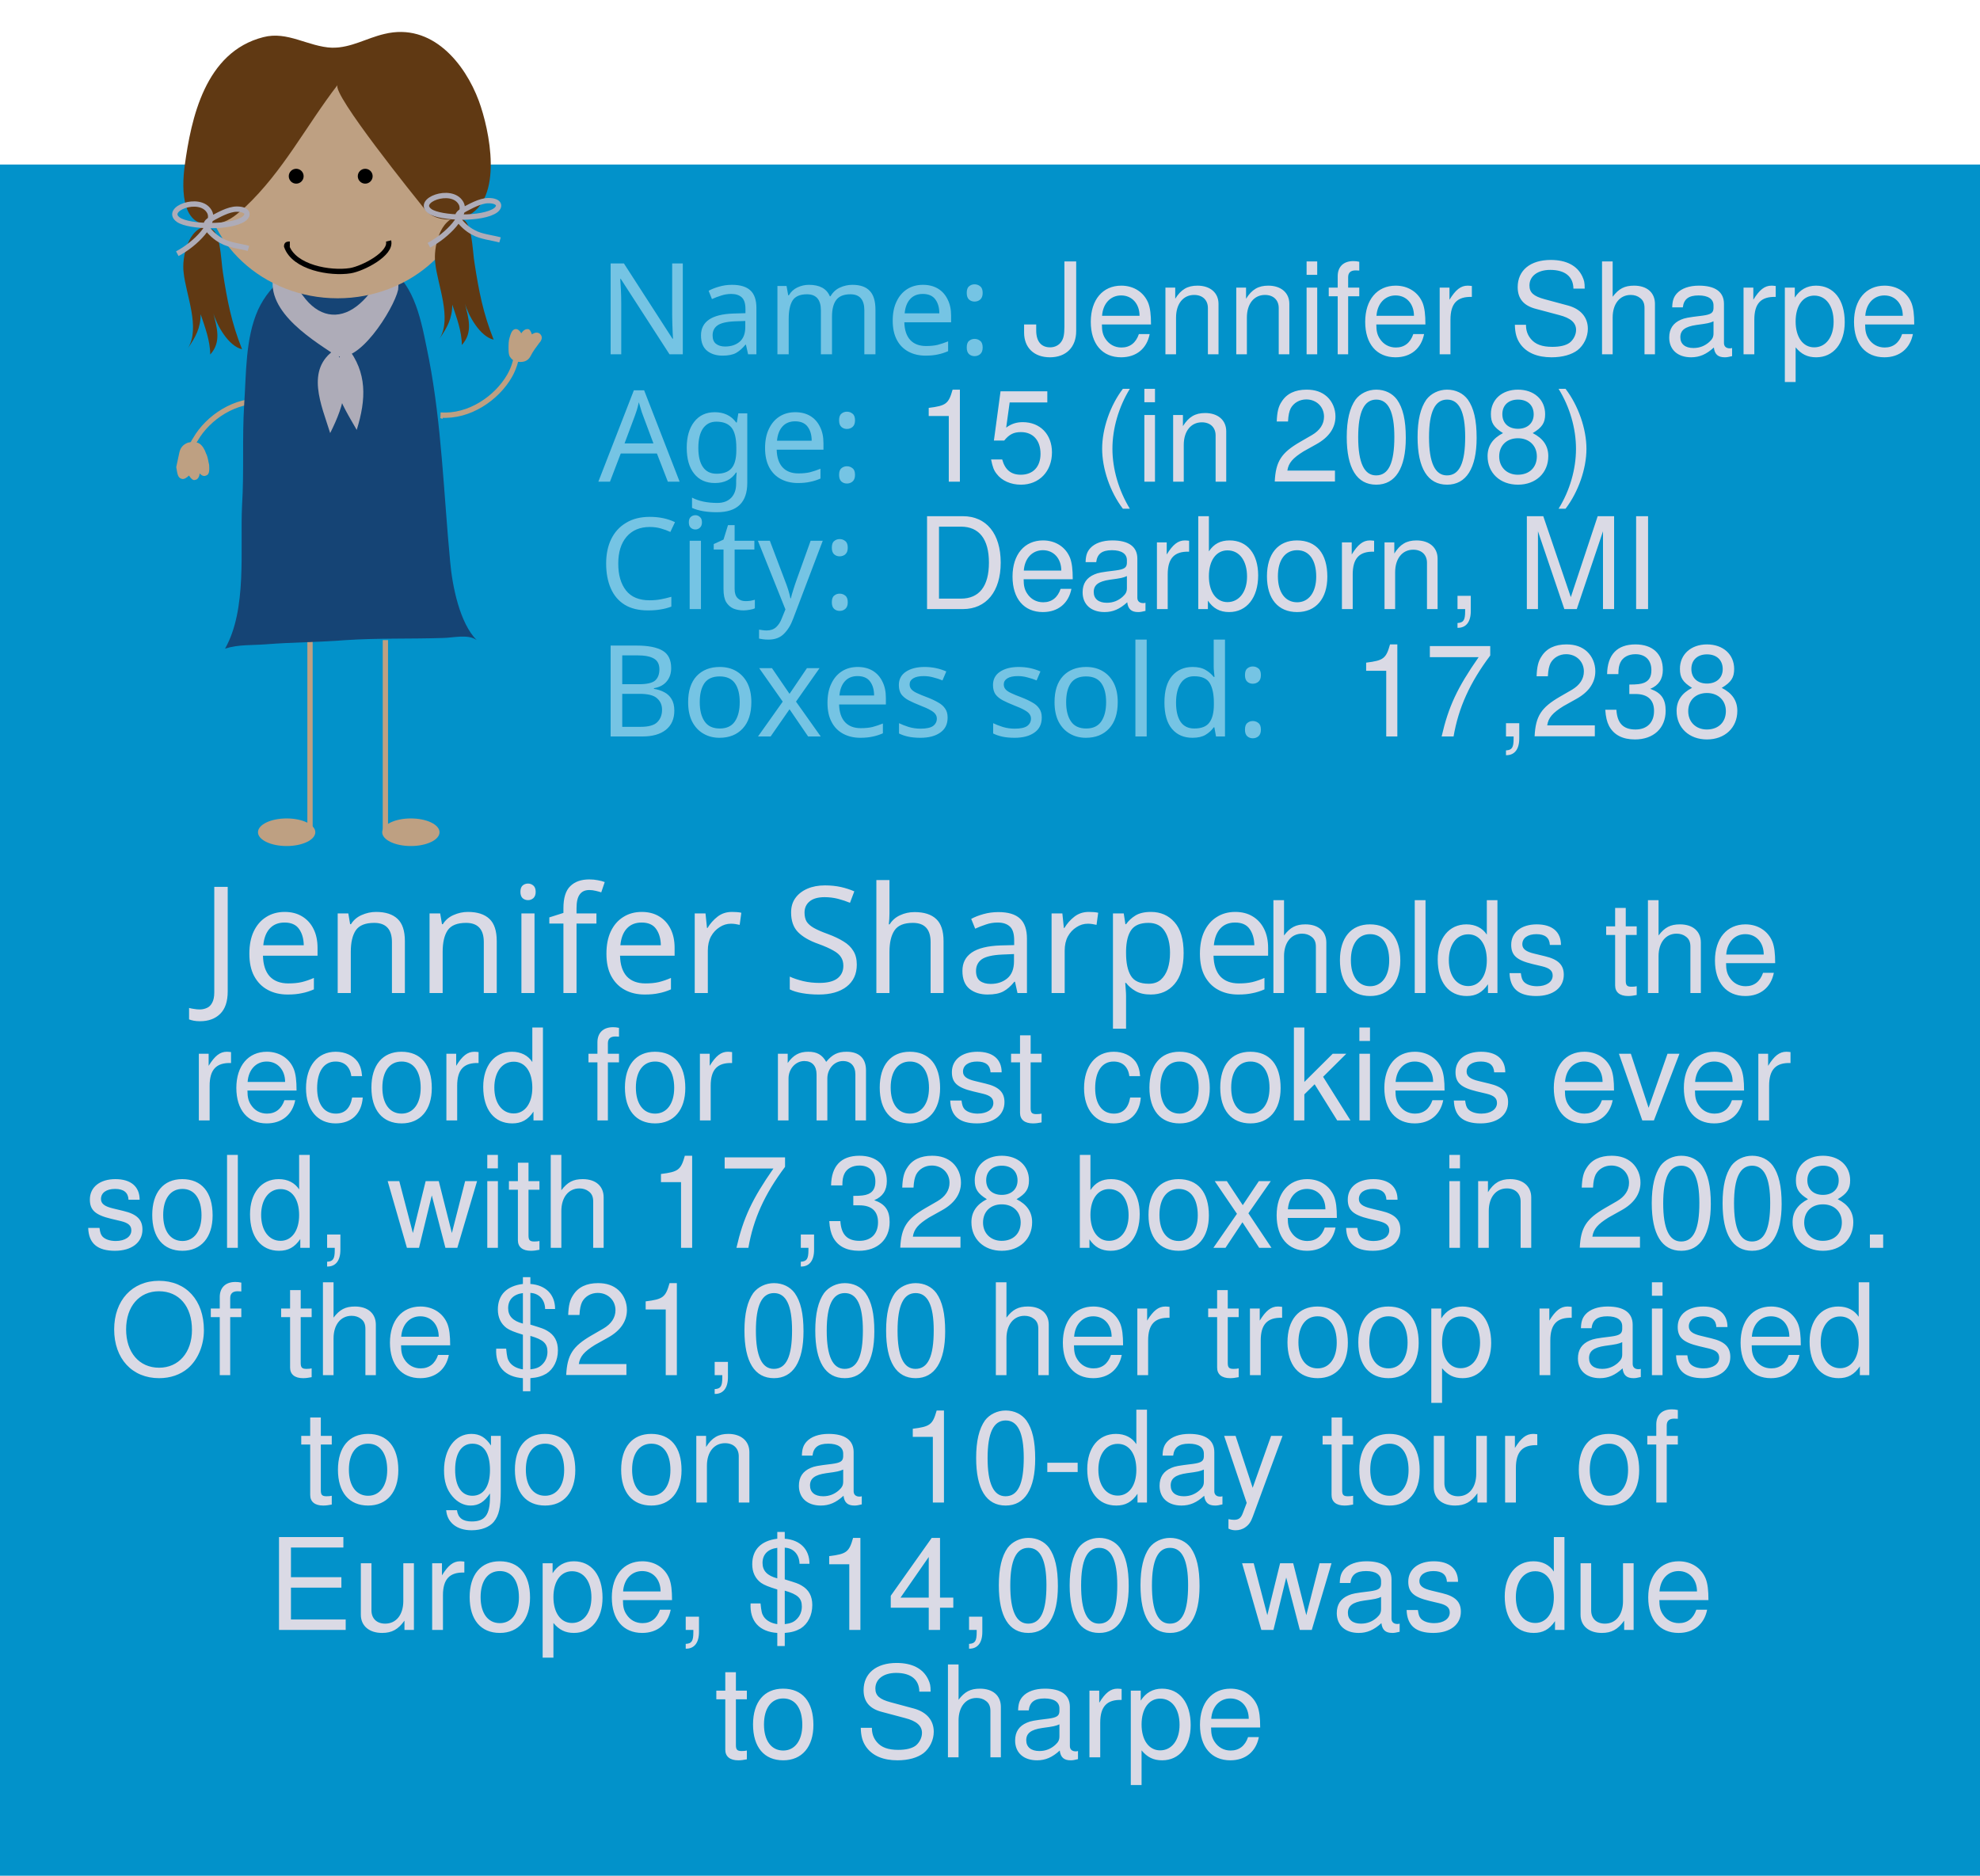
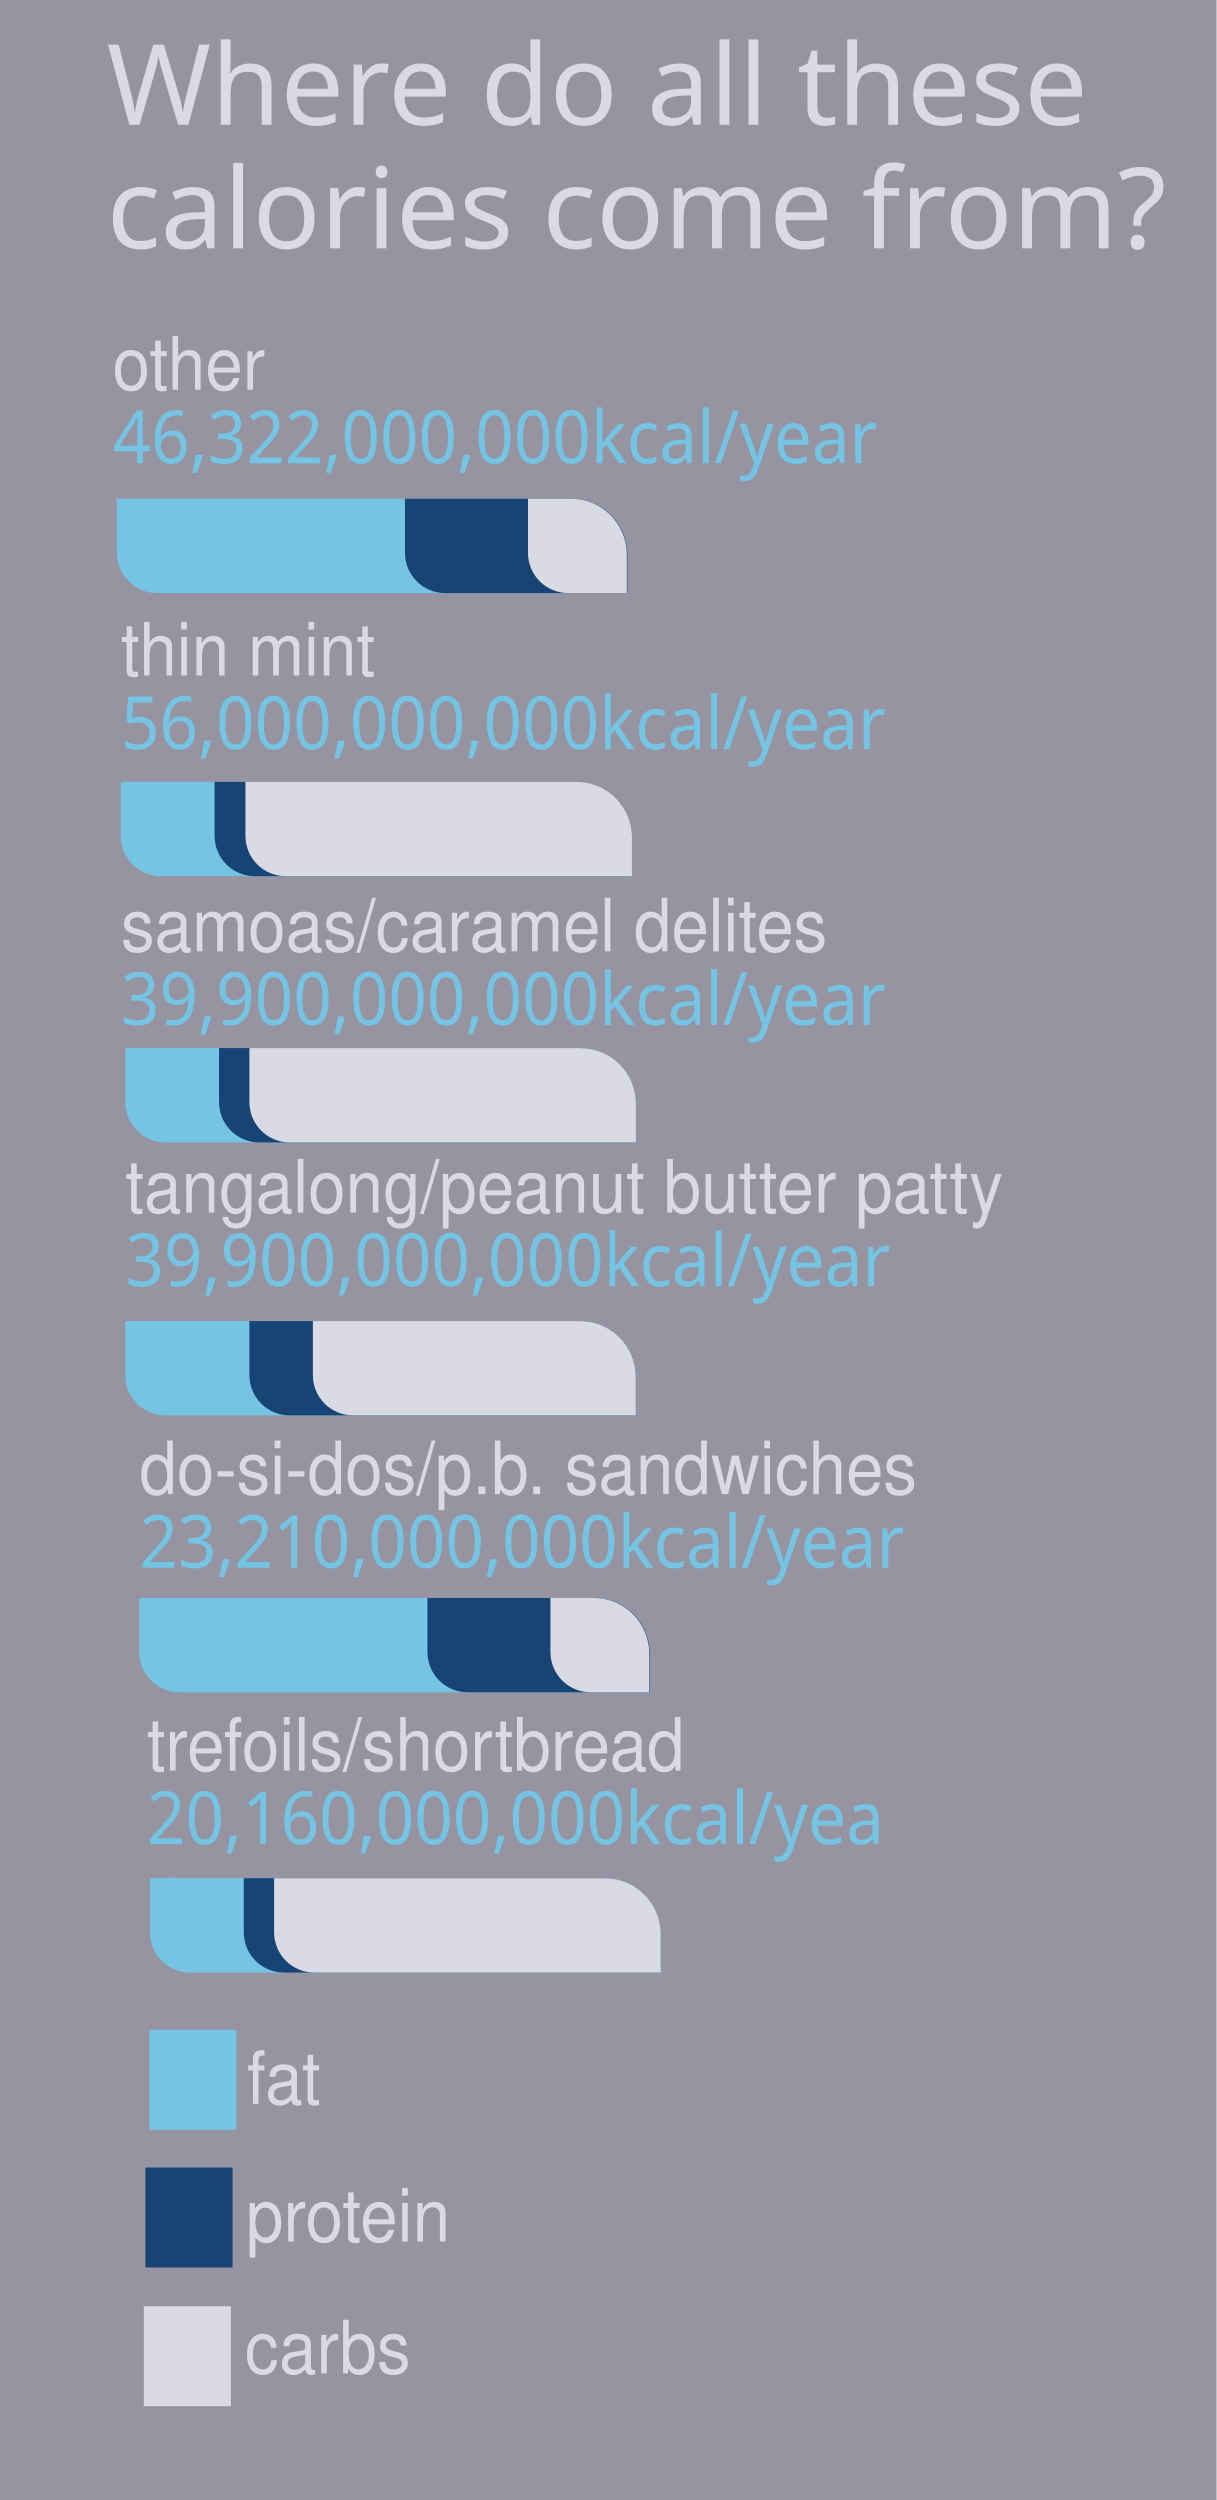
- <svg xmlns="http://www.w3.org/2000/svg" id="Layer_1" width="186.5" height="176.7" viewBox="0 0 186.5 176.7">
-   <style>.st0{fill:#0292CA;} .st1{fill:none;} .st2{fill:#DADAE5;} .st3{font-family:'Avenir-Light';} .st4{font-size:14px;} .st5{font-size:12px;} .st6{font-family:'Helvetica';} .st7{fill:#75C4E4;} .st8{font-family:'Helvetica-Bold';} .st9{fill:#BEA082;} .st10{fill:none;stroke:#BEA082;stroke-width:0.5;stroke-miterlimit:10;} .st11{fill:#154475;} .st12{fill:#603913;} .st13{fill:none;stroke:#000000;stroke-width:2;stroke-miterlimit:10;} .st14{fill:#AEACB8;} .st15{fill:none;stroke:#AEACB8;stroke-width:0.5;stroke-miterlimit:10;} .st16{fill:none;stroke:#000000;stroke-width:0.5;stroke-miterlimit:10;}</style>
-   <path class="st0" d="M0 15.5h186.5v161.2H0z" />
-   <path class="st1" d="M6.2 83h174v120.4H6.2z" />
-   <text transform="translate(18.902 93.548)">
-     <tspan x="0" y="0" class="st2 st3 st4">Jennifer Sharpe</tspan>
-     <tspan x="97.1" y="0" class="st2 st3 st5"> </tspan>
-     <tspan x="100.2" y="0" class="st2 st6 st5">holds the </tspan>
-     <tspan x="-1" y="12" class="st2 st6 st5">record for most cookies ever </tspan>
-     <tspan x="-11" y="24" class="st2 st6 st5">sold, with 17,328 boxes in 2008. </tspan>
-     <tspan x="-8.6" y="36" class="st2 st6 st5">Of the $21,000 her troop raised </tspan>
-     <tspan x="9.3" y="48" class="st2 st6 st5">to go on a 10-day tour of </tspan>
-     <tspan x="6.3" y="60" class="st2 st6 st5">Europe, $14,000 was due </tspan>
-     <tspan x="48.4" y="72" class="st2 st6 st5">to Sharpe</tspan>
+ <svg xmlns="http://www.w3.org/2000/svg" version="1.1" id="Layer_1" x="0px" y="0px" width="216.6px" height="445.1px" viewBox="0 0 216.6 445.1" style="enable-background:new 0 0 216.6 445.1;" xml:space="preserve">
+   <style type="text/css">
+ 	.st0{fill:#9594A0;}
+ 	.st1{fill:#75C4E4;}
+ 	.st2{fill:#164475;}
+ 	.st3{fill:#DADAE5;}
+ 	.st4{fill:none;}
+ 	.st5{font-family:'Helvetica';}
+ 	.st6{font-size:13.089px;}
+ 	.st7{font-family:'Helvetica-Bold';}
+ 	.st8{font-family:'Avenir-Roman';}
+ 	.st9{font-size:20px;}
+ </style>
+   <rect class="st0" width="216.6" height="445.1" />
+   <path class="st1" d="M111.7,105.6H28c-4,0-7.2-3.2-7.2-7.2v-9.6h81c5.5,0,9.9,4.5,9.9,9.9V105.6z" />
+   <path class="st2" d="M111.7,105.6H79.3c-4,0-7.2-3.2-7.2-7.2v-9.6h29.7c5.5,0,9.9,4.5,9.9,9.9V105.6z" />
+   <path class="st3" d="M111.7,105.6h-10.5c-4,0-7.2-3.2-7.2-7.2v-9.6h7.7c5.5,0,9.9,4.5,9.9,9.9V105.6z" />
+   <path class="st1" d="M112.4,156H28.7c-4,0-7.2-3.2-7.2-7.2v-9.6h81c5.5,0,9.9,4.5,9.9,9.9V156z" />
+   <path class="st2" d="M112.4,156h-67c-4,0-7.2-3.2-7.2-7.2v-9.6h64.2c5.5,0,9.9,4.5,9.9,9.9V156z" />
+   <path class="st3" d="M112.4,156H50.9c-4,0-7.2-3.2-7.2-7.2v-9.6h58.9c5.5,0,9.9,4.5,9.9,9.9V156z" />
+   <path class="st1" d="M113.2,203.4H29.5c-4,0-7.2-3.2-7.2-7.2v-9.6h81c5.5,0,9.9,4.5,9.9,9.9V203.4z" />
+   <path class="st2" d="M113.2,203.4h-67c-4,0-7.2-3.2-7.2-7.2v-9.6h64.2c5.5,0,9.9,4.5,9.9,9.9V203.4z" />
+   <path class="st3" d="M113.2,203.4H51.6c-4,0-7.2-3.2-7.2-7.2v-9.6h58.9c5.5,0,9.9,4.5,9.9,9.9V203.4z" />
+   <path class="st1" d="M113.2,252H29.5c-4,0-7.2-3.2-7.2-7.2v-9.6h81c5.5,0,9.9,4.5,9.9,9.9V252z" />
+   <path class="st2" d="M113.2,252H51.6c-4,0-7.2-3.2-7.2-7.2v-9.6h58.9c5.5,0,9.9,4.5,9.9,9.9V252z" />
+   <path class="st3" d="M113.2,252H62.9c-4,0-7.2-3.2-7.2-7.2v-9.6h47.6c5.5,0,9.9,4.5,9.9,9.9V252z" />
+   <path class="st1" d="M115.7,301.3H32c-4,0-7.2-3.2-7.2-7.2v-9.6h81c5.5,0,9.9,4.5,9.9,9.9V301.3z" />
+   <path class="st2" d="M115.7,301.3H83.3c-4,0-7.2-3.2-7.2-7.2v-9.6h29.7c5.5,0,9.9,4.5,9.9,9.9V301.3z" />
+   <path class="st3" d="M115.7,301.3h-10.5c-4,0-7.2-3.2-7.2-7.2v-9.6h7.7c5.5,0,9.9,4.5,9.9,9.9V301.3z" />
+   <path class="st1" d="M117.6,351.2H33.9c-4,0-7.2-3.2-7.2-7.2v-9.6h81c5.5,0,9.9,4.5,9.9,9.9V351.2z" />
+   <path class="st2" d="M117.6,351.2h-67c-4,0-7.2-3.2-7.2-7.2v-9.6h64.2c5.5,0,9.9,4.5,9.9,9.9V351.2z" />
+   <path class="st3" d="M117.6,351.2H56c-4,0-7.2-3.2-7.2-7.2v-9.6h58.9c5.5,0,9.9,4.5,9.9,9.9V351.2z" />
+   <rect x="20" y="60" class="st4" width="141.3" height="28.8" />
+   <text transform="matrix(0.9168 0 0 1 20.0461 69.3863)">
+     <tspan x="0" y="0" class="st3 st5 st6">other </tspan>
+     <tspan x="0" y="13.1" class="st1 st7 st6">46,322,000,000kcal/year</tspan>
  </text>
-   <path class="st1" d="M56.4 24.8h130.9v75.9H56.4z" />
-   <text transform="translate(56.36 33.378)">
-     <tspan x="0" y="0" class="st7 st8 st5">Name: </tspan>
-     <tspan x="39.9" y="0" class="st2 st6 st5">Jennifer Sharpe</tspan>
-     <tspan x="0" y="12" class="st7 st8 st5">Age: </tspan>
-     <tspan x="29.9" y="12" class="st2 st6 st5">15 (in 2008)</tspan>
-     <tspan x="0" y="24" class="st7 st8 st5">City: </tspan>
-     <tspan x="29.9" y="24" class="st2 st6 st5">Dearborn, MI</tspan>
-     <tspan x="0" y="36" class="st7 st8 st5">Boxes sold: </tspan>
-     <tspan x="71.1" y="36" class="st2 st6 st5">17,238</tspan>
+   <rect x="21.5" y="110.9" class="st4" width="153.3" height="35.8" />
+   <text transform="matrix(0.9168 0 0 1 21.5334 120.2696)">
+     <tspan x="0" y="0" class="st3 st5 st6">thin mint </tspan>
+     <tspan x="0" y="13.1" class="st1 st7 st6">56,000,000,000kcal/year</tspan>
  </text>
-   <path class="st9" d="M50.8 31.4c-.2-.1-.4-.1-.7.1-.1-.3-.2-.5-.4-.5s-.4.1-.6.4c-.1-.2-.3-.4-.5-.4-.4 0-.5.5-.6.8-.1.3-.1.7-.1 1 0 .3 0 .7.2.9.2.3.6.4.9.4.5 0 .8-.2 1-.6.2-.4.5-.8.8-1.2.2-.2.4-.6 0-.9z" />
-   <path class="st10" d="M29.2 60.3v18.1M36.3 60.3v18.1" />
-   <ellipse class="st9" cx="27" cy="78.4" rx="2.7" ry="1.3" />
-   <ellipse class="st9" cx="38.7" cy="78.4" rx="2.7" ry="1.3" />
-   <path class="st10" d="M41.7 39.2c-.1 0-.1-.1-.2-.1 2.7.2 5.3-1.6 6.5-3.7.4-.7.6-1.4.7-2.1M24.6 37.7c.1 0 .1.1.2.1-2.6-.2-5.2 1.5-6.4 3.6-.4.6-.6 1.3-.8 2" />
-   <path class="st11" d="M30.1 24.5c-2.4.7-4.6 2.1-5.8 4.7-1.2 2.7-1.1 6-1.3 8.9-.2 3.2 0 6.3-.2 9.5-.2 4.1.5 9.8-1.6 13.5 1.3-.4 2.5-.3 3.8-.4 2.5-.2 5.1-.2 7.6-.4 3-.2 6.1-.1 9.1-.2.9 0 2.4-.4 3.2.2-1.6-1.6-2.3-5.1-2.5-7.4-.6-6.3-.8-12.9-2-19.1-.6-2.9-1.1-6.4-3.3-8.2-1.8-1.7-4.6-1.8-7-1.1z" />
-   <path class="st9" d="M17.1 45.1c.2.1.5-.1.7-.3.2.3.4.5.6.4.2 0 .4-.3.4-.6.2.2.4.3.6.2.4-.1.3-.7.3-1-.1-.4-.1-.7-.3-1.1-.1-.3-.3-.7-.6-.9-.3-.2-.7-.2-1.1-.1-.5.2-.7.5-.8.9-.1.5-.2.9-.3 1.4.1.5.1 1 .5 1.1z" />
-   <path class="st12" d="M19.5 21.6c.1-.1.2-.1.1-.3-1.9.1-2.5 3-2.3 4.4.2 2 1.6 5.2.4 7.1.7-1 1.2-1.9 1.2-3.2.4 1.2.9 2.5.9 3.8 1.1-1.2.6-2.6.3-3.9.3 1.1 1.4 3.1 2.7 3.4-1-2.5-1.4-4.6-1.8-7.2-.2-1.1-.2-4.6-1.5-4.1z" />
-   <path class="st13" d="M26.4 23.4c0-.1.2-.1 0-.2 1.5 3.1 9.4 2.5 10.1-.8" />
-   <path class="st14" d="M31.6 32.9c-2.9 1.9-1.3 5.3-.5 7.9 1.4-2.8 2-5.1.5-7.9z" />
-   <path class="st14" d="M32.7 32.7c-2.5 2.5-.4 5.5.9 7.8.9-2.9 1-5.4-.9-7.8z" />
-   <path class="st14" d="M26 25.2c-1.6 3.7 3.1 6.6 5.5 8.2 2.1 1.3 5.6-4.3 6-6.1.1-.7-.1-1.9-.5-2.4-.5.3-.8.9-1.2 1.4-.6.8-1.1 1.6-1.9 2.3-1.7 1.5-3.6 1.4-5.1-.4-.5-.6-2.2-3.2-3.2-2.8-.4.4-.3 1.4.4-.2z" />
-   <ellipse class="st9" cx="31.8" cy="16.3" rx="12.7" ry="11.8" />
-   <path class="st12" d="M31.8 8c-3 3.9-5.1 8.1-8.7 11.5-.7.6-1.4 1.3-2.4 1.5-3.7 1-3.6-3.2-3.3-5.4.6-4.4 1.9-10.7 7.4-12.1 2.3-.6 4.2.9 6.5 1 1.8 0 3.2-.9 4.9-1.3 4.5-1.1 7.6 2.8 8.9 6.3 1 2.7 2.4 9.3-1.2 10.9-1.2.5-3.1.4-3.9-.7-.8-1-8.8-10.9-8.2-11.7z" />
-   <ellipse cx="27.9" cy="16.6" rx=".7" ry=".7" />
-   <ellipse cx="34.4" cy="16.6" rx=".7" ry=".7" />
-   <path class="st15" d="M16.7 23.9c1.7-.9 3.7-2.9 3-4-.9-1.5-4.3-.2-2.9.8 1 .7 5 .8 6.2-.1.5-.4.3-.9-.7-.9-.8 0-1.8.6-2.2.8-.7.4-.8.6-.6 1 .3.4.8.9 1.4 1.2.7.4 1.8.5 2.5.7" />
-   <path class="st12" d="M43.2 20.7c.1-.1.2-.1.1-.3-1.9.1-2.5 3-2.3 4.4.2 2 1.6 5.2.4 7.1.7-1 1.2-1.9 1.2-3.2.4 1.2.9 2.5.9 3.8 1.1-1.2.6-2.6.3-3.9.3 1.1 1.4 3.1 2.7 3.4-1-2.5-1.4-4.6-1.8-7.2-.2-1-.2-4.6-1.5-4.1z" />
-   <path class="st16" d="M27.3 23c-.2 0-.3 0-.3.2.7 2 4.1 2.6 6 2.3 1.2-.2 3.9-1.6 3.6-2.8" />
-   <path class="st15" d="M40.4 23.1c1.7-.9 3.7-2.9 3-4-.9-1.5-4.3-.2-2.9.8 1 .7 5 .8 6.2-.1.5-.4.3-.9-.7-.9-.8 0-1.8.6-2.2.8-.7.4-.8.6-.6 1 .3.4.8.9 1.4 1.2.7.4 1.8.5 2.5.7" />
+   <rect x="21.5" y="160" class="st4" width="161.8" height="35.8" />
+   <text transform="matrix(0.9168 0 0 1 21.5334 169.3707)">
+     <tspan x="0" y="0" class="st3 st5 st6">samoas/caramel delites</tspan>
+     <tspan x="0" y="13.1" class="st1 st7 st6">39,900,000,000kcal/year</tspan>
+   </text>
+   <rect x="24.8" y="256.6" class="st4" width="191.7" height="35.8" />
+   <text transform="matrix(0.9168 0 0 1 24.8268 266.0187)">
+     <tspan x="0" y="0" class="st3 st5 st6">do-si-dos/p.b. sandwiches</tspan>
+     <tspan x="0" y="13.1" class="st1 st7 st6">23,210,000,000kcal/year</tspan>
+   </text>
+   <rect x="22.3" y="206.5" class="st4" width="161" height="35.8" />
+   <text transform="matrix(0.9168 0 0 1 22.3268 215.879)">
+     <tspan x="0" y="0" class="st3 st5 st6">tangalong/peanut butter patty</tspan>
+     <tspan x="0" y="13.1" class="st1 st7 st6">39,900,000,000kcal/year</tspan>
+   </text>
+   <rect x="26.2" y="305.8" class="st4" width="131.1" height="35.8" />
+   <text transform="matrix(0.9168 0 0 1 26.1535 315.2374)">
+     <tspan x="0" y="0" class="st3 st5 st6">trefoils/shortbread</tspan>
+     <tspan x="0" y="13.1" class="st1 st7 st6">20,160,000,000kcal/yea</tspan>
+     <tspan x="0" y="26.2" class="st1 st7 st6">r</tspan>
+   </text>
+   <rect x="26.6" y="361.4" class="st1" width="15.5" height="17.8" />
+   <rect x="25.9" y="385.9" class="st2" width="15.5" height="17.8" />
+   <rect x="25.6" y="410.6" class="st3" width="15.5" height="17.8" />
+   <rect x="44" y="365.2" class="st4" width="65" height="22.4" />
+   <text transform="matrix(0.9168 0 0 1 43.9733 374.5865)" class="st3 st5 st6">fat</text>
+   <rect x="43.8" y="389.7" class="st4" width="65" height="22.4" />
+   <text transform="matrix(0.9168 0 0 1 43.8019 399.0802)" class="st3 st5 st6">protein</text>
+   <rect x="43.6" y="413.1" class="st4" width="65" height="22.4" />
+   <text transform="matrix(0.9168 0 0 1 43.5993 422.5548)" class="st3 st5 st6">carbs</text>
+   <rect x="19" y="7.1" class="st4" width="203.9" height="43" />
+   <text transform="matrix(1 0 0 1 19.0009 22.2172)">
+     <tspan x="0" y="0" class="st3 st8 st9">Where do all these </tspan>
+     <tspan x="0" y="22" class="st3 st8 st9">calories come from?</tspan>
+   </text>
</svg>
